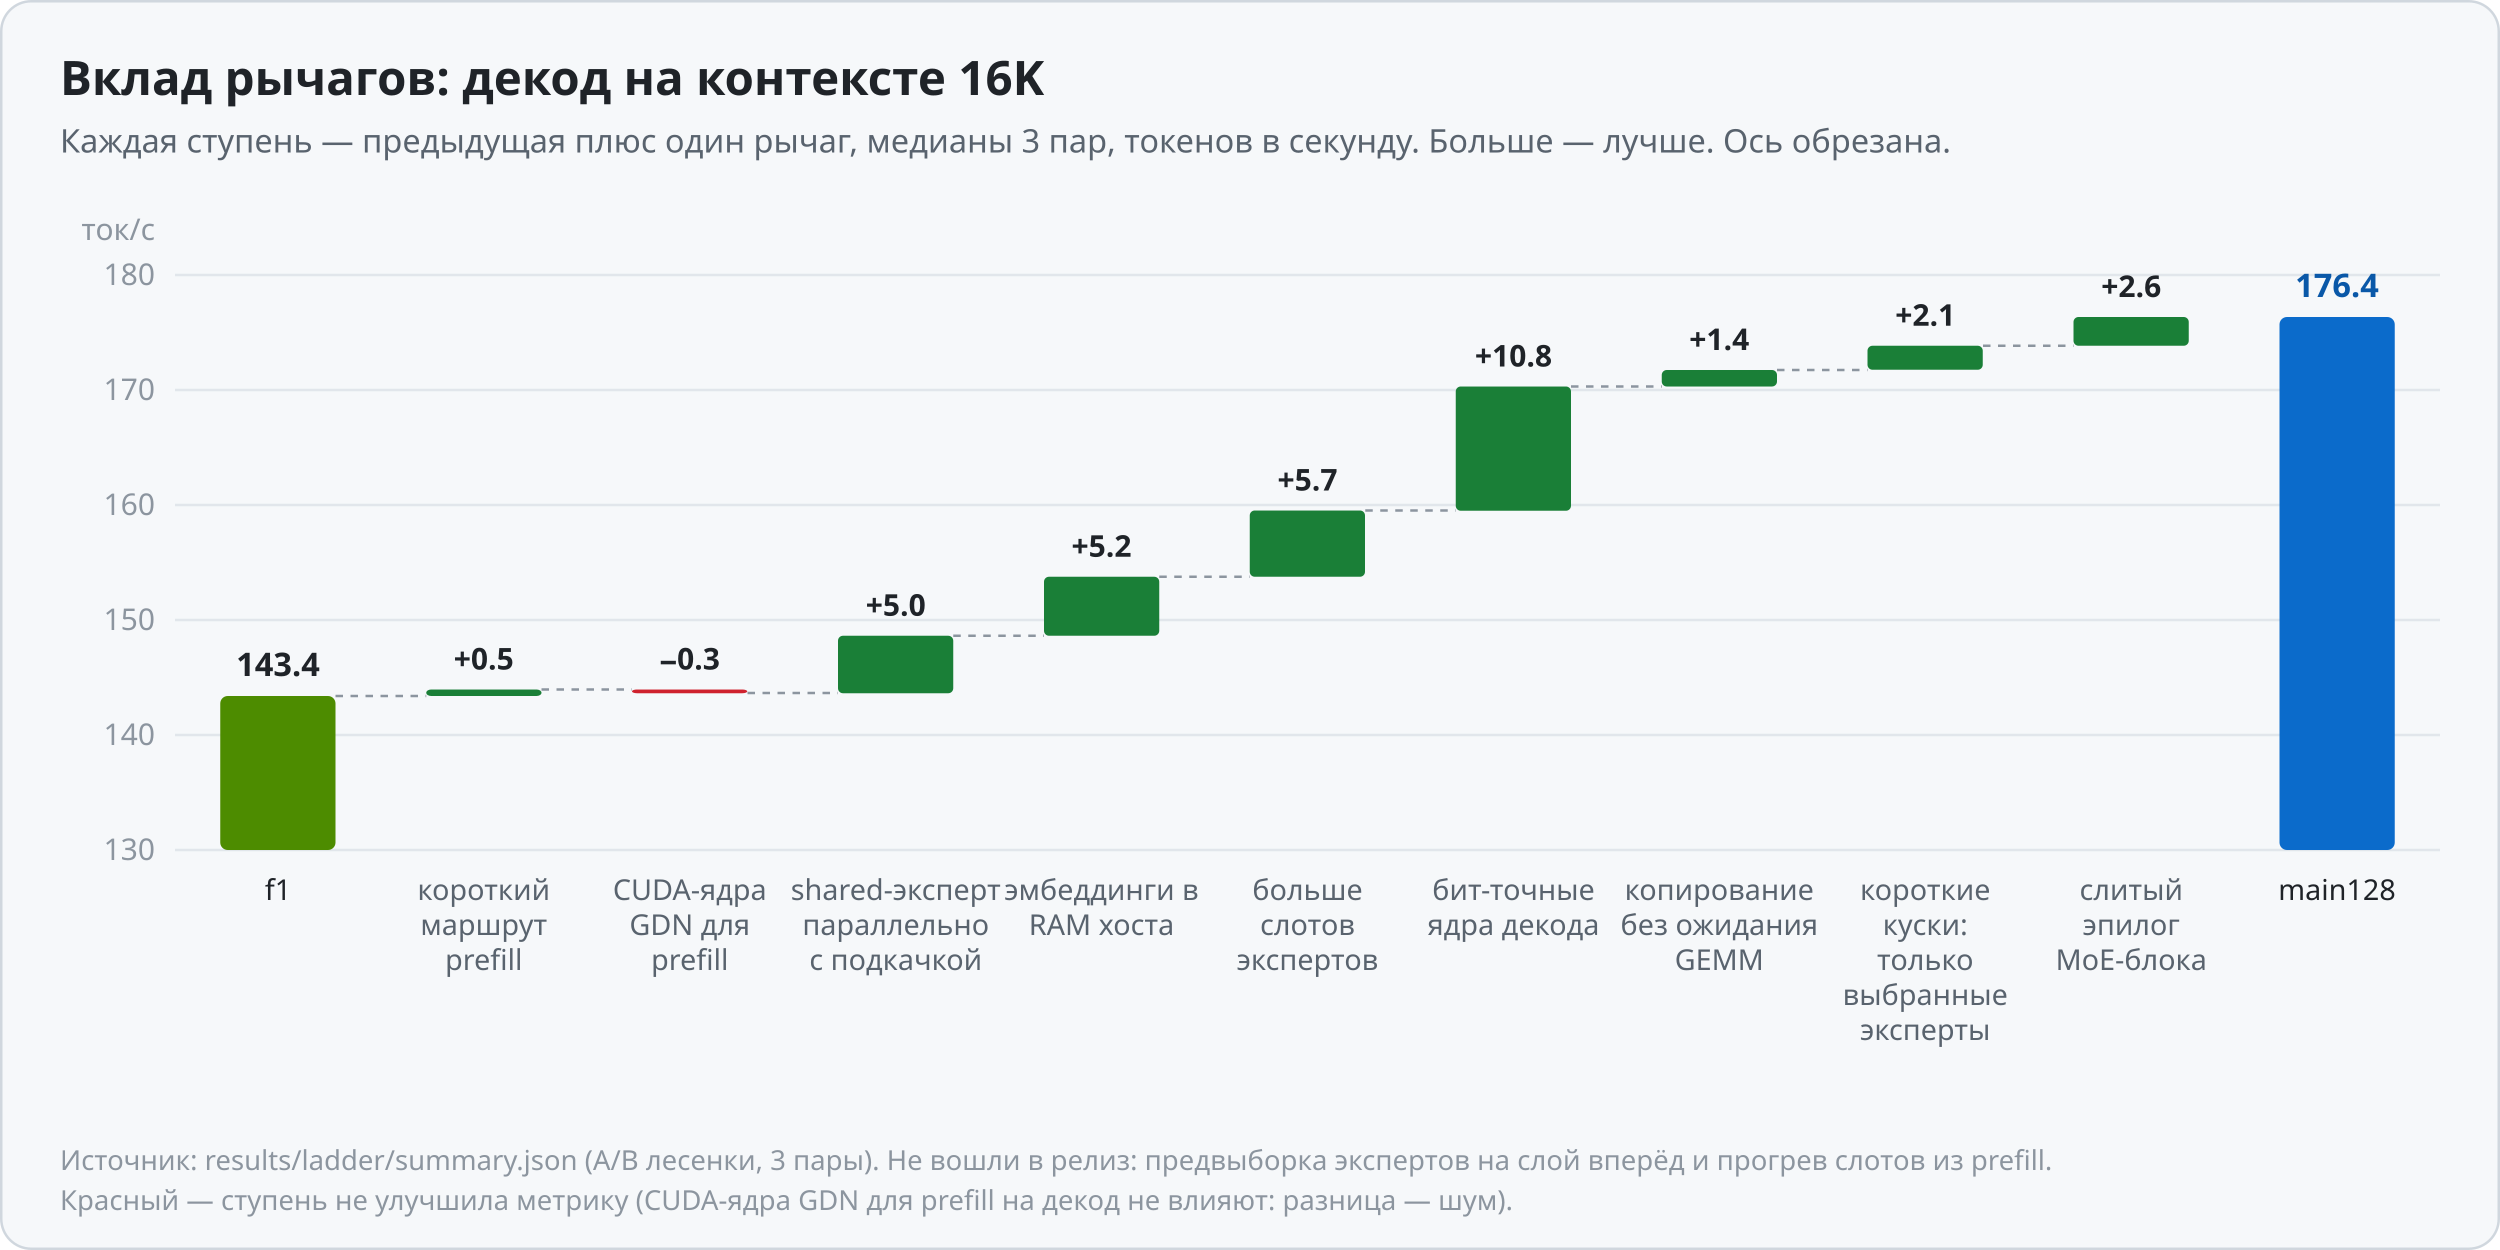
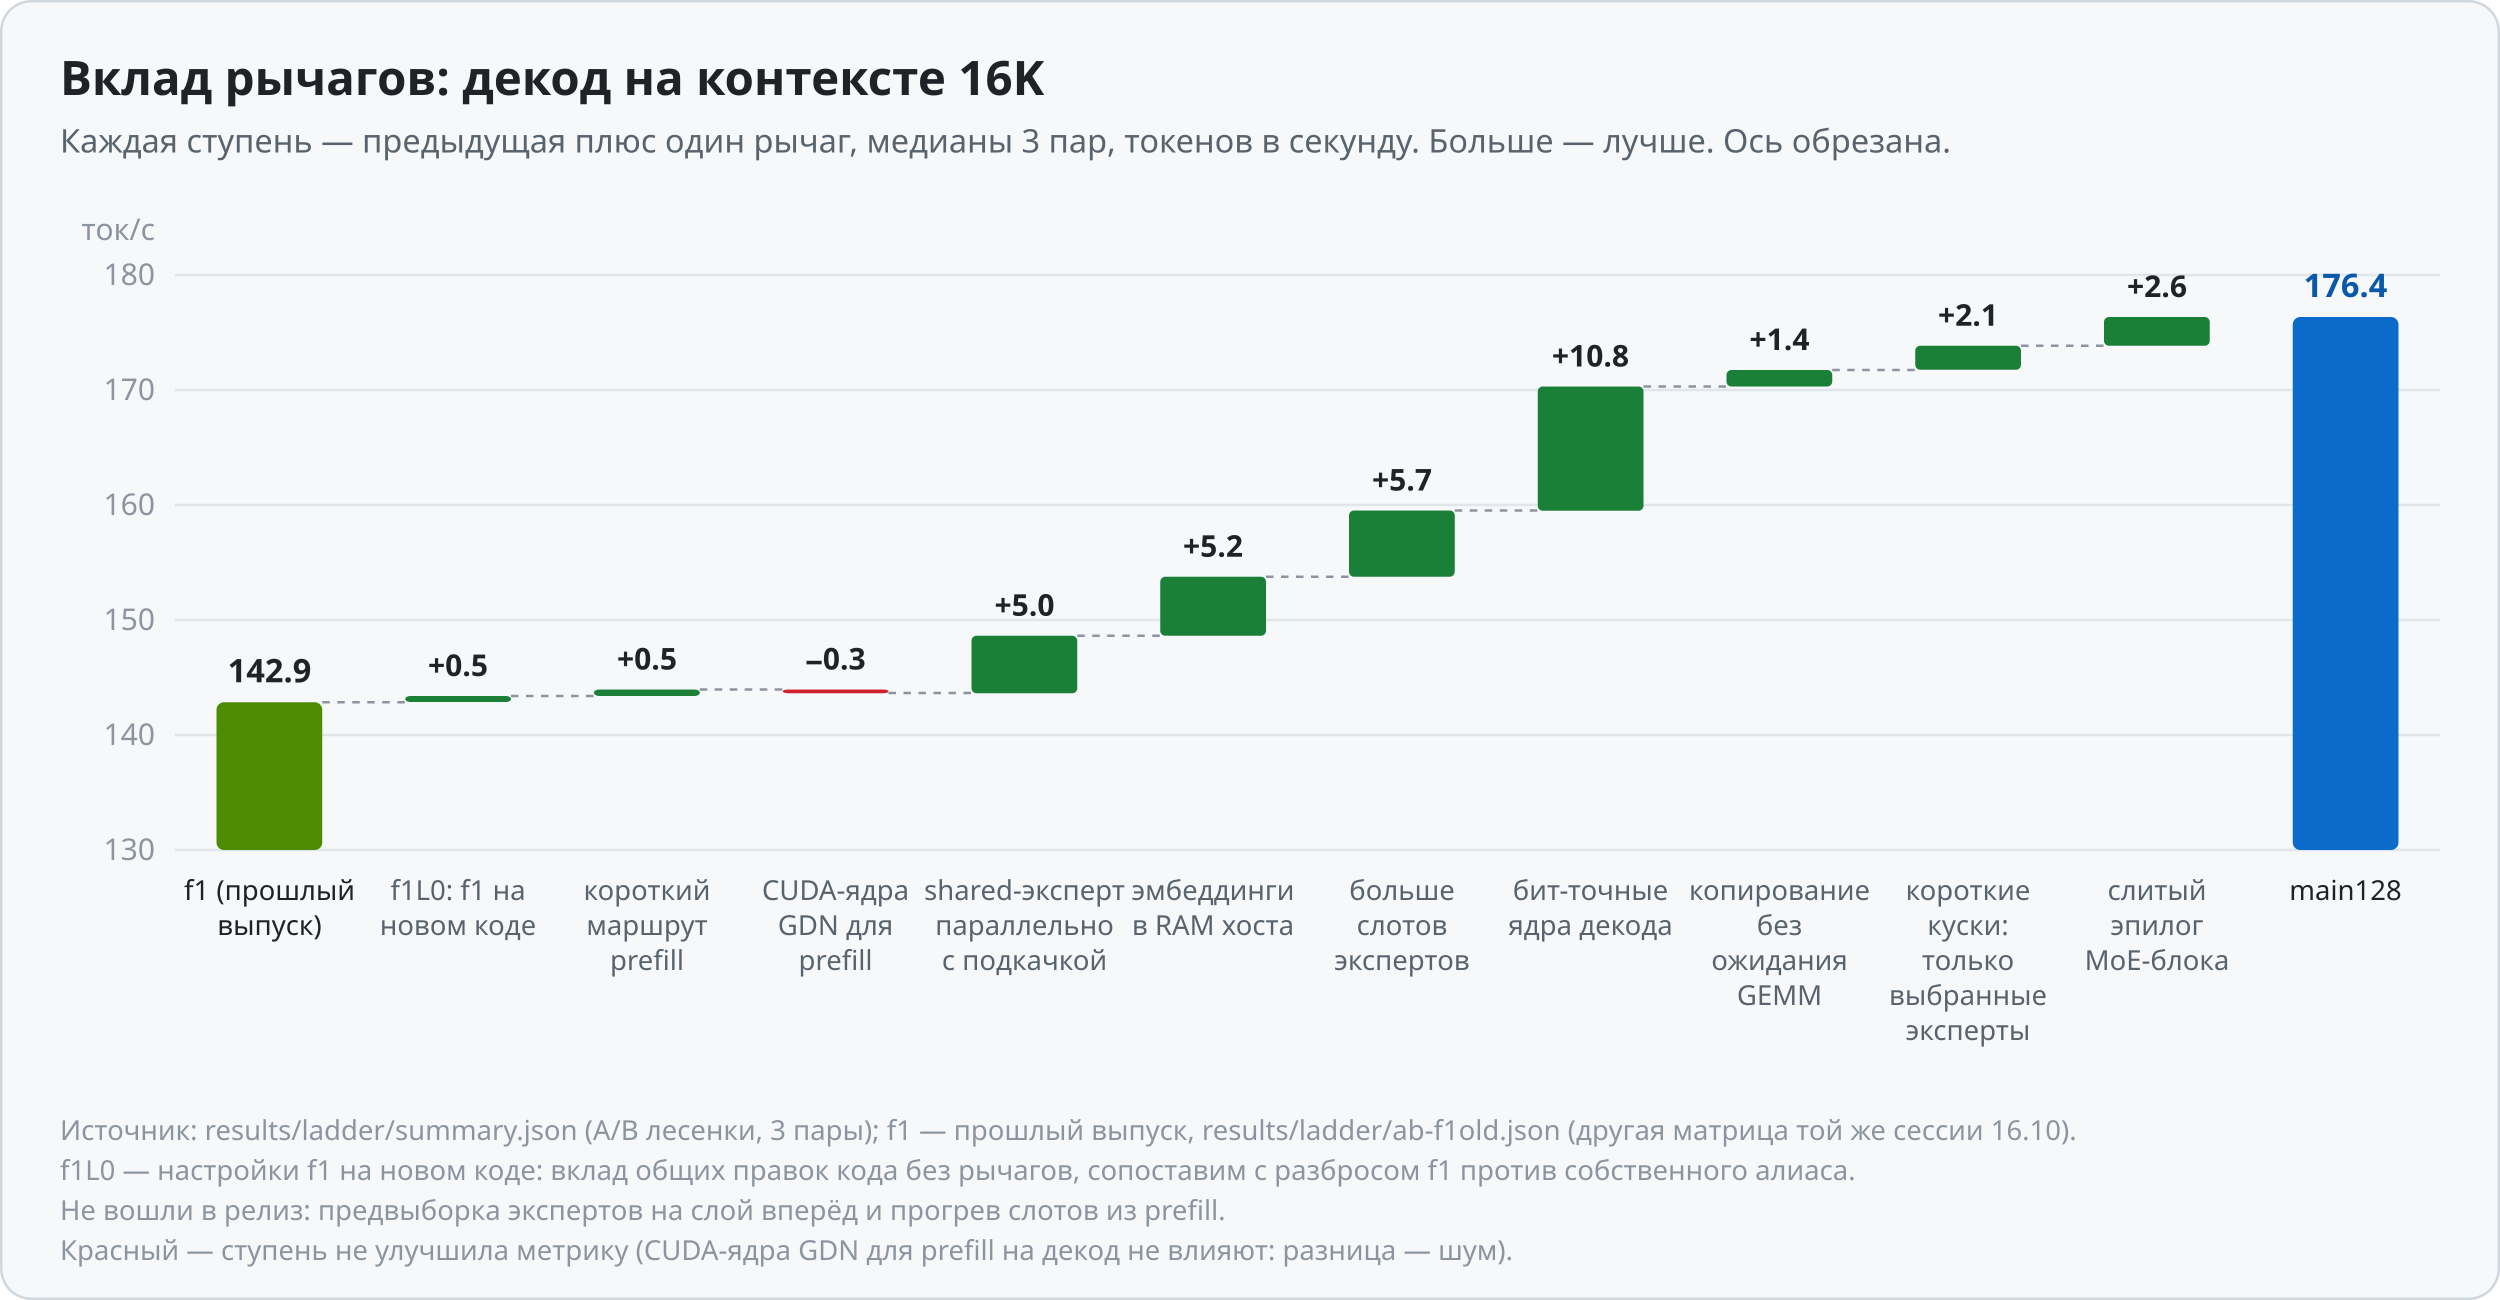
- <svg xmlns="http://www.w3.org/2000/svg" width="1000" height="500" viewBox="0 0 1000 500" font-family="-apple-system,BlinkMacSystemFont,'Segoe UI','Noto Sans',Helvetica,Arial,sans-serif" role="img" aria-label="Вклад рычагов: декод на контексте 16K">
-   <rect x="0.5" y="0.5" width="999" height="499" rx="12" fill="#f6f8fa" stroke="#d0d7de" />
+ <svg xmlns="http://www.w3.org/2000/svg" width="1000" height="520" viewBox="0 0 1000 520" font-family="-apple-system,BlinkMacSystemFont,'Segoe UI','Noto Sans',Helvetica,Arial,sans-serif" role="img" aria-label="Вклад рычагов: декод на контексте 16K">
+   <rect x="0.5" y="0.5" width="999" height="519" rx="12" fill="#f6f8fa" stroke="#d0d7de" />
  <text x="24.0" y="38.0" font-size="19" fill="#1f2328" text-anchor="start" font-weight="600">Вклад рычагов: декод на контексте 16K</text>
  <text x="24.0" y="61.0" font-size="13" fill="#59636e" text-anchor="start">Каждая ступень — предыдущая плюс один рычаг, медианы 3 пар, токенов в секунду. Больше — лучше. Ось обрезана.</text>
  <line x1="70.0" y1="340.0" x2="976.0" y2="340.0" stroke="#e1e6eb" stroke-width="1" />
  <text x="62.0" y="344.0" font-size="12" fill="#8c959f" text-anchor="end">130</text>
  <line x1="70.0" y1="294.0" x2="976.0" y2="294.0" stroke="#e1e6eb" stroke-width="1" />
  <text x="62.0" y="298.0" font-size="12" fill="#8c959f" text-anchor="end">140</text>
  <line x1="70.0" y1="248.0" x2="976.0" y2="248.0" stroke="#e1e6eb" stroke-width="1" />
  <text x="62.0" y="252.0" font-size="12" fill="#8c959f" text-anchor="end">150</text>
  <line x1="70.0" y1="202.0" x2="976.0" y2="202.0" stroke="#e1e6eb" stroke-width="1" />
  <text x="62.0" y="206.0" font-size="12" fill="#8c959f" text-anchor="end">160</text>
  <line x1="70.0" y1="156.0" x2="976.0" y2="156.0" stroke="#e1e6eb" stroke-width="1" />
  <text x="62.0" y="160.0" font-size="12" fill="#8c959f" text-anchor="end">170</text>
  <line x1="70.0" y1="110.0" x2="976.0" y2="110.0" stroke="#e1e6eb" stroke-width="1" />
  <text x="62.0" y="114.0" font-size="12" fill="#8c959f" text-anchor="end">180</text>
  <text x="62.0" y="96.0" font-size="12" fill="#8c959f" text-anchor="end">ток/с</text>
-   <rect x="88.1" y="278.4" width="46.1" height="61.6" rx="3" fill="#4d8c00" />
-   <text x="111.2" y="270.4" font-size="13" fill="#1f2328" text-anchor="middle" font-weight="700">143.4</text>
-   <text x="111.2" y="360.0" font-size="11.5" fill="#1f2328" text-anchor="middle">f1</text>
-   <rect x="170.5" y="275.8" width="46.1" height="2.6" rx="2" fill="#1a7f37" />
-   <line x1="134.2" y1="278.4" x2="170.5" y2="278.4" stroke="#8c959f" stroke-width="1" stroke-dasharray="3 3" />
-   <text x="193.5" y="267.8" font-size="12" fill="#1f2328" text-anchor="middle" font-weight="600">+0.5</text>
-   <text x="193.5" y="360.0" font-size="11.5" fill="#59636e" text-anchor="middle">короткий</text>
-   <text x="193.5" y="374.0" font-size="11.5" fill="#59636e" text-anchor="middle">маршрут</text>
-   <text x="193.5" y="388.0" font-size="11.5" fill="#59636e" text-anchor="middle">prefill</text>
-   <rect x="252.8" y="275.8" width="46.1" height="1.5" rx="2" fill="#cf222e" />
-   <line x1="216.6" y1="275.8" x2="252.8" y2="275.8" stroke="#8c959f" stroke-width="1" stroke-dasharray="3 3" />
-   <text x="275.9" y="267.8" font-size="12" fill="#1f2328" text-anchor="middle" font-weight="600">−0.3</text>
-   <text x="275.9" y="360.0" font-size="11.5" fill="#59636e" text-anchor="middle">CUDA-ядра</text>
-   <text x="275.9" y="374.0" font-size="11.5" fill="#59636e" text-anchor="middle">GDN для</text>
-   <text x="275.9" y="388.0" font-size="11.5" fill="#59636e" text-anchor="middle">prefill</text>
-   <rect x="335.2" y="254.3" width="46.1" height="23.0" rx="2" fill="#1a7f37" />
-   <line x1="299.0" y1="277.2" x2="335.2" y2="277.2" stroke="#8c959f" stroke-width="1" stroke-dasharray="3 3" />
-   <text x="358.3" y="246.3" font-size="12" fill="#1f2328" text-anchor="middle" font-weight="600">+5.0</text>
-   <text x="358.3" y="360.0" font-size="11.5" fill="#59636e" text-anchor="middle">shared-эксперт</text>
-   <text x="358.3" y="374.0" font-size="11.5" fill="#59636e" text-anchor="middle">параллельно</text>
-   <text x="358.3" y="388.0" font-size="11.5" fill="#59636e" text-anchor="middle">с подкачкой</text>
-   <rect x="417.6" y="230.7" width="46.1" height="23.6" rx="2" fill="#1a7f37" />
-   <line x1="381.3" y1="254.3" x2="417.6" y2="254.3" stroke="#8c959f" stroke-width="1" stroke-dasharray="3 3" />
-   <text x="440.6" y="222.7" font-size="12" fill="#1f2328" text-anchor="middle" font-weight="600">+5.2</text>
-   <text x="440.6" y="360.0" font-size="11.5" fill="#59636e" text-anchor="middle">эмбеддинги в</text>
-   <text x="440.6" y="374.0" font-size="11.5" fill="#59636e" text-anchor="middle">RAM хоста</text>
-   <rect x="499.9" y="204.2" width="46.1" height="26.5" rx="2" fill="#1a7f37" />
-   <line x1="463.7" y1="230.7" x2="499.9" y2="230.7" stroke="#8c959f" stroke-width="1" stroke-dasharray="3 3" />
-   <text x="523.0" y="196.2" font-size="12" fill="#1f2328" text-anchor="middle" font-weight="600">+5.7</text>
-   <text x="523.0" y="360.0" font-size="11.5" fill="#59636e" text-anchor="middle">больше</text>
-   <text x="523.0" y="374.0" font-size="11.5" fill="#59636e" text-anchor="middle">слотов</text>
-   <text x="523.0" y="388.0" font-size="11.5" fill="#59636e" text-anchor="middle">экспертов</text>
-   <rect x="582.3" y="154.6" width="46.1" height="49.7" rx="2" fill="#1a7f37" />
-   <line x1="546.1" y1="204.2" x2="582.3" y2="204.2" stroke="#8c959f" stroke-width="1" stroke-dasharray="3 3" />
-   <text x="605.4" y="146.6" font-size="12" fill="#1f2328" text-anchor="middle" font-weight="600">+10.8</text>
-   <text x="605.4" y="360.0" font-size="11.5" fill="#59636e" text-anchor="middle">бит-точные</text>
-   <text x="605.4" y="374.0" font-size="11.5" fill="#59636e" text-anchor="middle">ядра декода</text>
-   <rect x="664.7" y="148.0" width="46.1" height="6.6" rx="2" fill="#1a7f37" />
-   <line x1="628.4" y1="154.6" x2="664.7" y2="154.6" stroke="#8c959f" stroke-width="1" stroke-dasharray="3 3" />
-   <text x="687.7" y="140.0" font-size="12" fill="#1f2328" text-anchor="middle" font-weight="600">+1.4</text>
-   <text x="687.7" y="360.0" font-size="11.5" fill="#59636e" text-anchor="middle">копирование</text>
-   <text x="687.7" y="374.0" font-size="11.5" fill="#59636e" text-anchor="middle">без ожидания</text>
-   <text x="687.7" y="388.0" font-size="11.5" fill="#59636e" text-anchor="middle">GEMM</text>
-   <rect x="747.0" y="138.3" width="46.1" height="9.6" rx="2" fill="#1a7f37" />
-   <line x1="710.8" y1="148.0" x2="747.0" y2="148.0" stroke="#8c959f" stroke-width="1" stroke-dasharray="3 3" />
-   <text x="770.1" y="130.3" font-size="12" fill="#1f2328" text-anchor="middle" font-weight="600">+2.1</text>
-   <text x="770.1" y="360.0" font-size="11.5" fill="#59636e" text-anchor="middle">короткие</text>
-   <text x="770.1" y="374.0" font-size="11.5" fill="#59636e" text-anchor="middle">куски:</text>
-   <text x="770.1" y="388.0" font-size="11.5" fill="#59636e" text-anchor="middle">только</text>
-   <text x="770.1" y="402.0" font-size="11.5" fill="#59636e" text-anchor="middle">выбранные</text>
-   <text x="770.1" y="416.0" font-size="11.5" fill="#59636e" text-anchor="middle">эксперты</text>
-   <rect x="829.4" y="126.8" width="46.1" height="11.5" rx="2" fill="#1a7f37" />
-   <line x1="793.2" y1="138.3" x2="829.4" y2="138.3" stroke="#8c959f" stroke-width="1" stroke-dasharray="3 3" />
-   <text x="852.5" y="118.8" font-size="12" fill="#1f2328" text-anchor="middle" font-weight="600">+2.6</text>
-   <text x="852.5" y="360.0" font-size="11.5" fill="#59636e" text-anchor="middle">слитый</text>
-   <text x="852.5" y="374.0" font-size="11.5" fill="#59636e" text-anchor="middle">эпилог</text>
-   <text x="852.5" y="388.0" font-size="11.5" fill="#59636e" text-anchor="middle">MoE-блока</text>
-   <rect x="911.8" y="126.8" width="46.1" height="213.2" rx="3" fill="#0b6bcb" />
-   <text x="934.8" y="118.8" font-size="13" fill="#0a58a8" text-anchor="middle" font-weight="700">176.4</text>
-   <text x="934.8" y="360.0" font-size="11.5" fill="#1f2328" text-anchor="middle">main128</text>
-   <text x="24.0" y="468.0" font-size="11" fill="#8c959f" text-anchor="start">Источник: results/ladder/summary.json (A/B лесенки, 3 пары). Не вошли в релиз: предвыборка экспертов на слой вперёд и прогрев слотов из prefill.</text>
-   <text x="24.0" y="484.0" font-size="11" fill="#8c959f" text-anchor="start">Красный — ступень не улучшила метрику (CUDA-ядра GDN для prefill на декод не влияют: разница — шум).</text>
+   <rect x="86.6" y="280.9" width="42.3" height="59.1" rx="3" fill="#4d8c00" />
+   <text x="107.8" y="272.9" font-size="13" fill="#1f2328" text-anchor="middle" font-weight="700">142.9</text>
+   <text x="107.8" y="360.0" font-size="11" fill="#1f2328" text-anchor="middle">f1 (прошлый</text>
+   <text x="107.8" y="374.0" font-size="11" fill="#1f2328" text-anchor="middle">выпуск)</text>
+   <rect x="162.1" y="278.4" width="42.3" height="2.4" rx="2" fill="#1a7f37" />
+   <line x1="128.9" y1="280.9" x2="162.1" y2="280.9" stroke="#8c959f" stroke-width="1" stroke-dasharray="3 3" />
+   <text x="183.2" y="270.4" font-size="12" fill="#1f2328" text-anchor="middle" font-weight="600">+0.5</text>
+   <text x="183.2" y="360.0" font-size="11" fill="#59636e" text-anchor="middle">f1L0: f1 на</text>
+   <text x="183.2" y="374.0" font-size="11" fill="#59636e" text-anchor="middle">новом коде</text>
+   <rect x="237.6" y="275.8" width="42.3" height="2.6" rx="2" fill="#1a7f37" />
+   <line x1="204.4" y1="278.4" x2="237.6" y2="278.4" stroke="#8c959f" stroke-width="1" stroke-dasharray="3 3" />
+   <text x="258.8" y="267.8" font-size="12" fill="#1f2328" text-anchor="middle" font-weight="600">+0.5</text>
+   <text x="258.8" y="360.0" font-size="11" fill="#59636e" text-anchor="middle">короткий</text>
+   <text x="258.8" y="374.0" font-size="11" fill="#59636e" text-anchor="middle">маршрут</text>
+   <text x="258.8" y="388.0" font-size="11" fill="#59636e" text-anchor="middle">prefill</text>
+   <rect x="313.1" y="275.8" width="42.3" height="1.5" rx="2" fill="#cf222e" />
+   <line x1="279.9" y1="275.8" x2="313.1" y2="275.8" stroke="#8c959f" stroke-width="1" stroke-dasharray="3 3" />
+   <text x="334.2" y="267.8" font-size="12" fill="#1f2328" text-anchor="middle" font-weight="600">−0.3</text>
+   <text x="334.2" y="360.0" font-size="11" fill="#59636e" text-anchor="middle">CUDA-ядра</text>
+   <text x="334.2" y="374.0" font-size="11" fill="#59636e" text-anchor="middle">GDN для</text>
+   <text x="334.2" y="388.0" font-size="11" fill="#59636e" text-anchor="middle">prefill</text>
+   <rect x="388.6" y="254.3" width="42.3" height="23.0" rx="2" fill="#1a7f37" />
+   <line x1="355.4" y1="277.2" x2="388.6" y2="277.2" stroke="#8c959f" stroke-width="1" stroke-dasharray="3 3" />
+   <text x="409.8" y="246.3" font-size="12" fill="#1f2328" text-anchor="middle" font-weight="600">+5.0</text>
+   <text x="409.8" y="360.0" font-size="11" fill="#59636e" text-anchor="middle">shared-эксперт</text>
+   <text x="409.8" y="374.0" font-size="11" fill="#59636e" text-anchor="middle">параллельно</text>
+   <text x="409.8" y="388.0" font-size="11" fill="#59636e" text-anchor="middle">с подкачкой</text>
+   <rect x="464.1" y="230.7" width="42.3" height="23.6" rx="2" fill="#1a7f37" />
+   <line x1="430.9" y1="254.3" x2="464.1" y2="254.3" stroke="#8c959f" stroke-width="1" stroke-dasharray="3 3" />
+   <text x="485.2" y="222.7" font-size="12" fill="#1f2328" text-anchor="middle" font-weight="600">+5.2</text>
+   <text x="485.2" y="360.0" font-size="11" fill="#59636e" text-anchor="middle">эмбеддинги</text>
+   <text x="485.2" y="374.0" font-size="11" fill="#59636e" text-anchor="middle">в RAM хоста</text>
+   <rect x="539.6" y="204.2" width="42.3" height="26.5" rx="2" fill="#1a7f37" />
+   <line x1="506.4" y1="230.7" x2="539.6" y2="230.7" stroke="#8c959f" stroke-width="1" stroke-dasharray="3 3" />
+   <text x="560.8" y="196.2" font-size="12" fill="#1f2328" text-anchor="middle" font-weight="600">+5.7</text>
+   <text x="560.8" y="360.0" font-size="11" fill="#59636e" text-anchor="middle">больше</text>
+   <text x="560.8" y="374.0" font-size="11" fill="#59636e" text-anchor="middle">слотов</text>
+   <text x="560.8" y="388.0" font-size="11" fill="#59636e" text-anchor="middle">экспертов</text>
+   <rect x="615.1" y="154.6" width="42.3" height="49.7" rx="2" fill="#1a7f37" />
+   <line x1="581.9" y1="204.2" x2="615.1" y2="204.2" stroke="#8c959f" stroke-width="1" stroke-dasharray="3 3" />
+   <text x="636.2" y="146.6" font-size="12" fill="#1f2328" text-anchor="middle" font-weight="600">+10.8</text>
+   <text x="636.2" y="360.0" font-size="11" fill="#59636e" text-anchor="middle">бит-точные</text>
+   <text x="636.2" y="374.0" font-size="11" fill="#59636e" text-anchor="middle">ядра декода</text>
+   <rect x="690.6" y="148.0" width="42.3" height="6.6" rx="2" fill="#1a7f37" />
+   <line x1="657.4" y1="154.6" x2="690.6" y2="154.6" stroke="#8c959f" stroke-width="1" stroke-dasharray="3 3" />
+   <text x="711.8" y="140.0" font-size="12" fill="#1f2328" text-anchor="middle" font-weight="600">+1.4</text>
+   <text x="711.8" y="360.0" font-size="11" fill="#59636e" text-anchor="middle">копирование</text>
+   <text x="711.8" y="374.0" font-size="11" fill="#59636e" text-anchor="middle">без</text>
+   <text x="711.8" y="388.0" font-size="11" fill="#59636e" text-anchor="middle">ожидания</text>
+   <text x="711.8" y="402.0" font-size="11" fill="#59636e" text-anchor="middle">GEMM</text>
+   <rect x="766.1" y="138.3" width="42.3" height="9.6" rx="2" fill="#1a7f37" />
+   <line x1="732.9" y1="148.0" x2="766.1" y2="148.0" stroke="#8c959f" stroke-width="1" stroke-dasharray="3 3" />
+   <text x="787.2" y="130.3" font-size="12" fill="#1f2328" text-anchor="middle" font-weight="600">+2.1</text>
+   <text x="787.2" y="360.0" font-size="11" fill="#59636e" text-anchor="middle">короткие</text>
+   <text x="787.2" y="374.0" font-size="11" fill="#59636e" text-anchor="middle">куски:</text>
+   <text x="787.2" y="388.0" font-size="11" fill="#59636e" text-anchor="middle">только</text>
+   <text x="787.2" y="402.0" font-size="11" fill="#59636e" text-anchor="middle">выбранные</text>
+   <text x="787.2" y="416.0" font-size="11" fill="#59636e" text-anchor="middle">эксперты</text>
+   <rect x="841.6" y="126.8" width="42.3" height="11.5" rx="2" fill="#1a7f37" />
+   <line x1="808.4" y1="138.3" x2="841.6" y2="138.3" stroke="#8c959f" stroke-width="1" stroke-dasharray="3 3" />
+   <text x="862.8" y="118.8" font-size="12" fill="#1f2328" text-anchor="middle" font-weight="600">+2.6</text>
+   <text x="862.8" y="360.0" font-size="11" fill="#59636e" text-anchor="middle">слитый</text>
+   <text x="862.8" y="374.0" font-size="11" fill="#59636e" text-anchor="middle">эпилог</text>
+   <text x="862.8" y="388.0" font-size="11" fill="#59636e" text-anchor="middle">MoE-блока</text>
+   <rect x="917.1" y="126.8" width="42.3" height="213.2" rx="3" fill="#0b6bcb" />
+   <text x="938.2" y="118.8" font-size="13" fill="#0a58a8" text-anchor="middle" font-weight="700">176.4</text>
+   <text x="938.2" y="360.0" font-size="11" fill="#1f2328" text-anchor="middle">main128</text>
+   <text x="24.0" y="456.0" font-size="11" fill="#8c959f" text-anchor="start">Источник: results/ladder/summary.json (A/B лесенки, 3 пары); f1 — прошлый выпуск, results/ladder/ab-f1old.json (другая матрица той же сессии 16.10).</text>
+   <text x="24.0" y="472.0" font-size="11" fill="#8c959f" text-anchor="start">f1L0 — настройки f1 на новом коде: вклад общих правок кода без рычагов, сопоставим с разбросом f1 против собственного алиаса.</text>
+   <text x="24.0" y="488.0" font-size="11" fill="#8c959f" text-anchor="start">Не вошли в релиз: предвыборка экспертов на слой вперёд и прогрев слотов из prefill.</text>
+   <text x="24.0" y="504.0" font-size="11" fill="#8c959f" text-anchor="start">Красный — ступень не улучшила метрику (CUDA-ядра GDN для prefill на декод не влияют: разница — шум).</text>
</svg>
